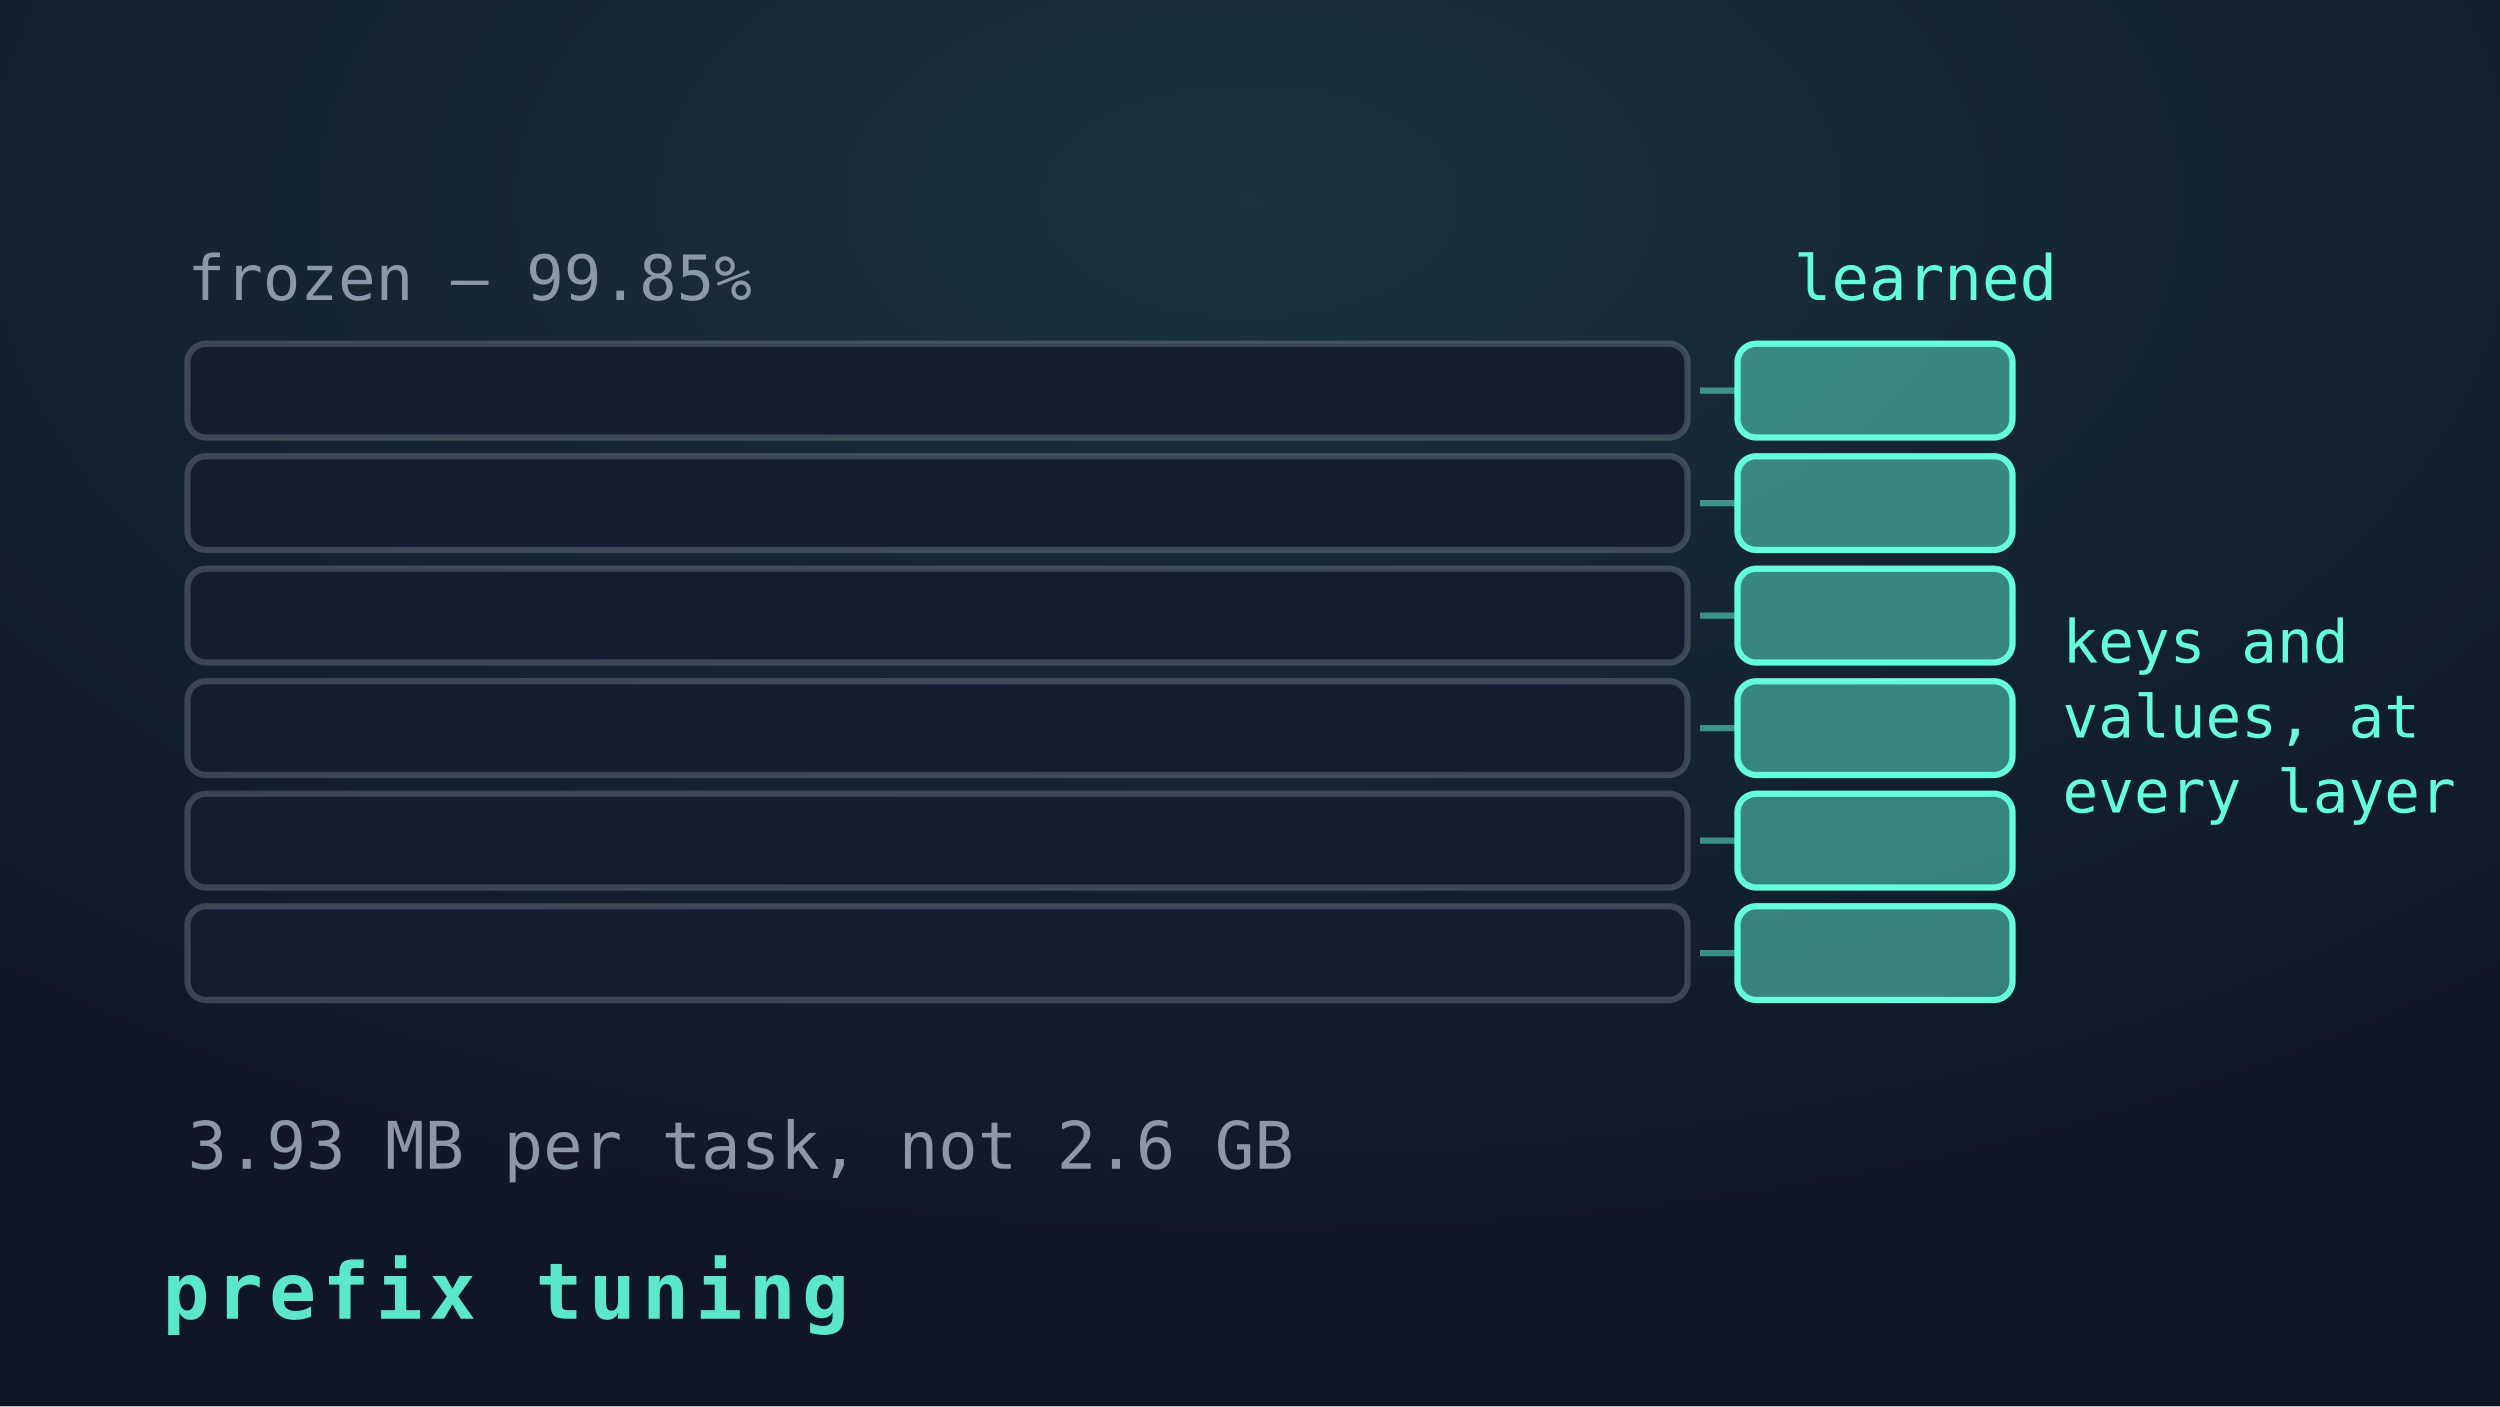
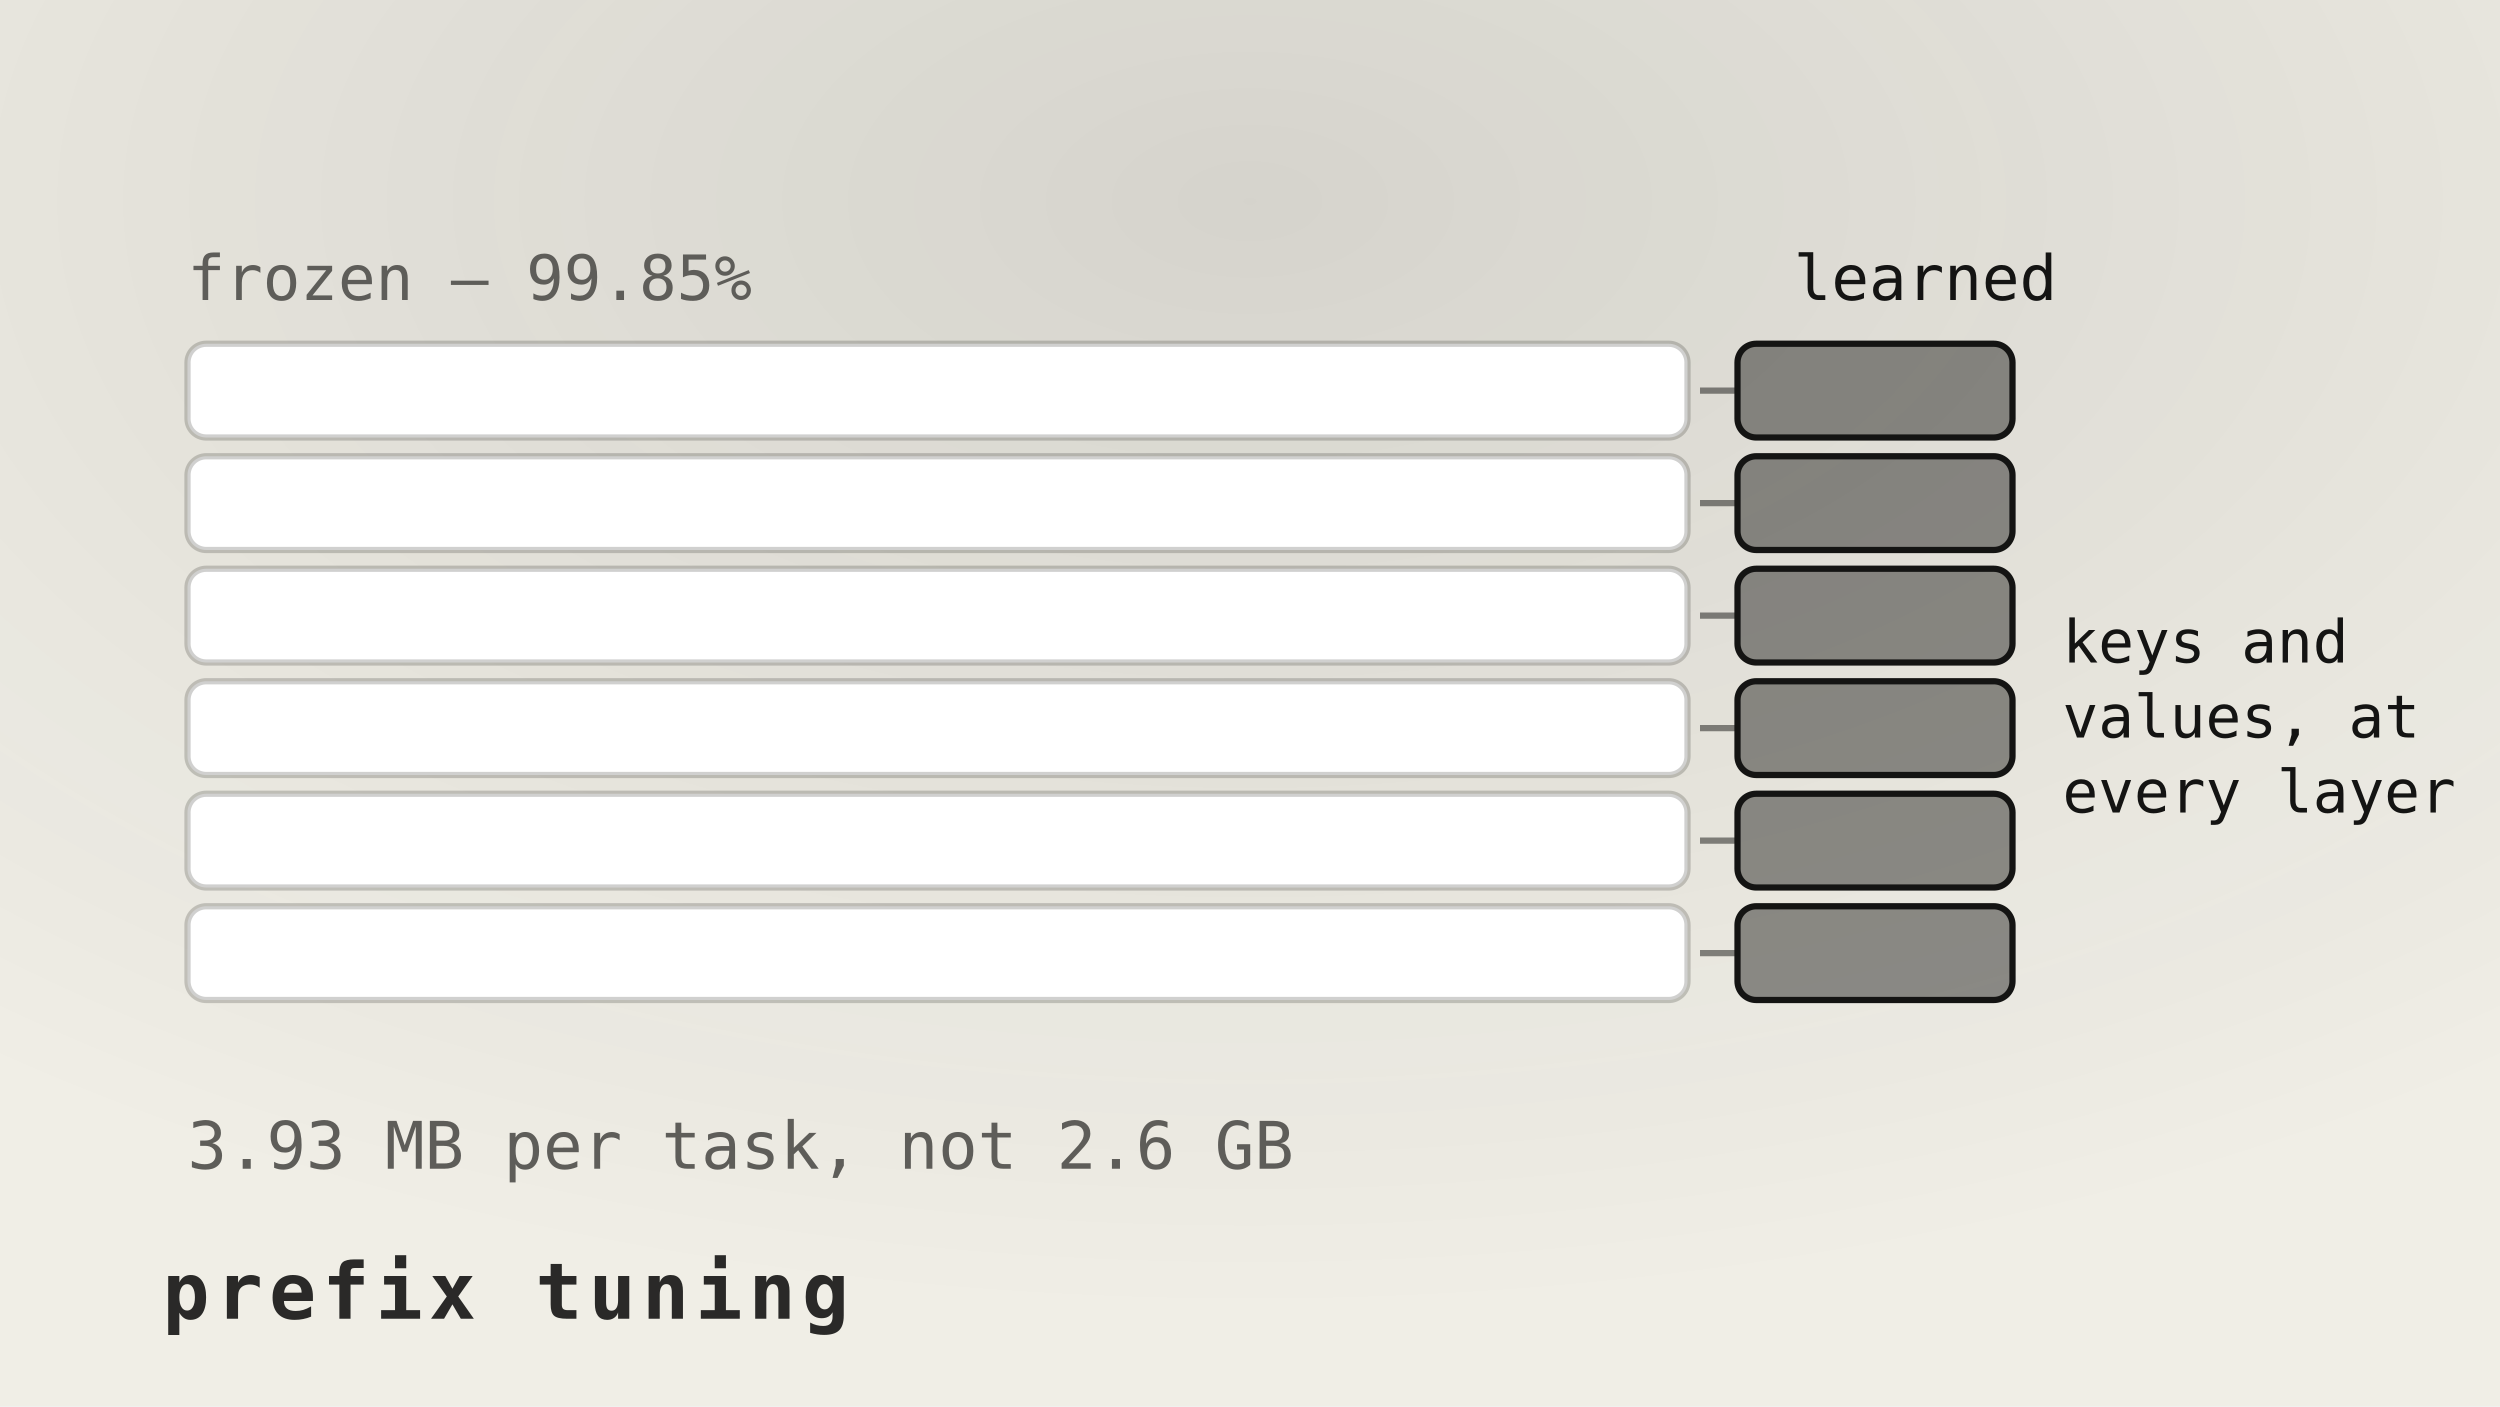
<svg xmlns="http://www.w3.org/2000/svg" viewBox="0 0 800 450" width="800" height="450" role="img" aria-label="Prefix tuning: a frozen stack of layers with small learned key-value blocks attached to every layer's attention.">
  <defs>
    <radialGradient id="glow" cx="50%" cy="14%" r="80%">
-       <stop offset="0%" stop-color="#64FFDA" stop-opacity="0.12" />
-       <stop offset="100%" stop-color="#64FFDA" stop-opacity="0" />
+       <stop offset="0%" stop-color="#141413" stop-opacity="0.12" />
+       <stop offset="100%" stop-color="#141413" stop-opacity="0" />
    </radialGradient>
  </defs>
-   <rect width="800" height="450" fill="#0F1626" />
+   <rect width="800" height="450" fill="#F0EEE6" />
  <rect width="800" height="450" fill="url(#glow)" />
-   <text x="60" y="96" font-family="ui-monospace, SFMono-Regular, Menlo, Consolas, monospace" font-size="20" fill="#8B98A9">frozen — 99.85%</text>
-   <g fill="#141C30" stroke="rgba(230,237,243,0.2)" stroke-width="2">
+   <text x="60" y="96" font-family="ui-monospace, SFMono-Regular, Menlo, Consolas, monospace" font-size="20" fill="#5E5D59">frozen — 99.85%</text>
+   <g fill="#FFFFFF" stroke="rgba(20,20,19,0.2)" stroke-width="2">
    <rect x="60" y="110" width="480" height="30" rx="6" />
    <rect x="60" y="146" width="480" height="30" rx="6" />
    <rect x="60" y="182" width="480" height="30" rx="6" />
    <rect x="60" y="218" width="480" height="30" rx="6" />
    <rect x="60" y="254" width="480" height="30" rx="6" />
    <rect x="60" y="290" width="480" height="30" rx="6" />
  </g>
-   <text x="574" y="96" font-family="ui-monospace, SFMono-Regular, Menlo, Consolas, monospace" font-size="20" fill="#64FFDA">learned</text>
-   <g fill="#64FFDA" fill-opacity="0.45" stroke="#64FFDA" stroke-width="2">
+   <text x="574" y="96" font-family="ui-monospace, SFMono-Regular, Menlo, Consolas, monospace" font-size="20" fill="#141413">learned</text>
+   <g fill="#141413" fill-opacity="0.45" stroke="#141413" stroke-width="2">
    <rect x="556" y="110" width="88" height="30" rx="6" />
    <rect x="556" y="146" width="88" height="30" rx="6" />
    <rect x="556" y="182" width="88" height="30" rx="6" />
    <rect x="556" y="218" width="88" height="30" rx="6" />
    <rect x="556" y="254" width="88" height="30" rx="6" />
    <rect x="556" y="290" width="88" height="30" rx="6" />
  </g>
-   <g stroke="#64FFDA" stroke-opacity="0.5" stroke-width="2">
+   <g stroke="#141413" stroke-opacity="0.5" stroke-width="2">
    <path d="M556 125 H544" />
    <path d="M556 161 H544" />
    <path d="M556 197 H544" />
    <path d="M556 233 H544" />
    <path d="M556 269 H544" />
    <path d="M556 305 H544" />
  </g>
-   <text x="660" y="212" font-family="ui-monospace, SFMono-Regular, Menlo, Consolas, monospace" font-size="19" fill="#64FFDA">keys and</text>
-   <text x="660" y="236" font-family="ui-monospace, SFMono-Regular, Menlo, Consolas, monospace" font-size="19" fill="#64FFDA">values, at</text>
-   <text x="660" y="260" font-family="ui-monospace, SFMono-Regular, Menlo, Consolas, monospace" font-size="19" fill="#64FFDA">every layer</text>
-   <text x="60" y="374" font-family="ui-monospace, SFMono-Regular, Menlo, Consolas, monospace" font-size="21" fill="#8B98A9">3.93 MB per task, not 2.6 GB</text>
-   <text x="52" y="422" font-family="ui-monospace, SFMono-Regular, Menlo, Consolas, monospace" font-size="25" font-weight="600" letter-spacing="2" fill="#64FFDA" fill-opacity="0.9">prefix tuning</text>
+   <text x="660" y="212" font-family="ui-monospace, SFMono-Regular, Menlo, Consolas, monospace" font-size="19" fill="#141413">keys and</text>
+   <text x="660" y="236" font-family="ui-monospace, SFMono-Regular, Menlo, Consolas, monospace" font-size="19" fill="#141413">values, at</text>
+   <text x="660" y="260" font-family="ui-monospace, SFMono-Regular, Menlo, Consolas, monospace" font-size="19" fill="#141413">every layer</text>
+   <text x="60" y="374" font-family="ui-monospace, SFMono-Regular, Menlo, Consolas, monospace" font-size="21" fill="#5E5D59">3.93 MB per task, not 2.6 GB</text>
+   <text x="52" y="422" font-family="ui-monospace, SFMono-Regular, Menlo, Consolas, monospace" font-size="25" font-weight="600" letter-spacing="2" fill="#141413" fill-opacity="0.9">prefix tuning</text>
</svg>
